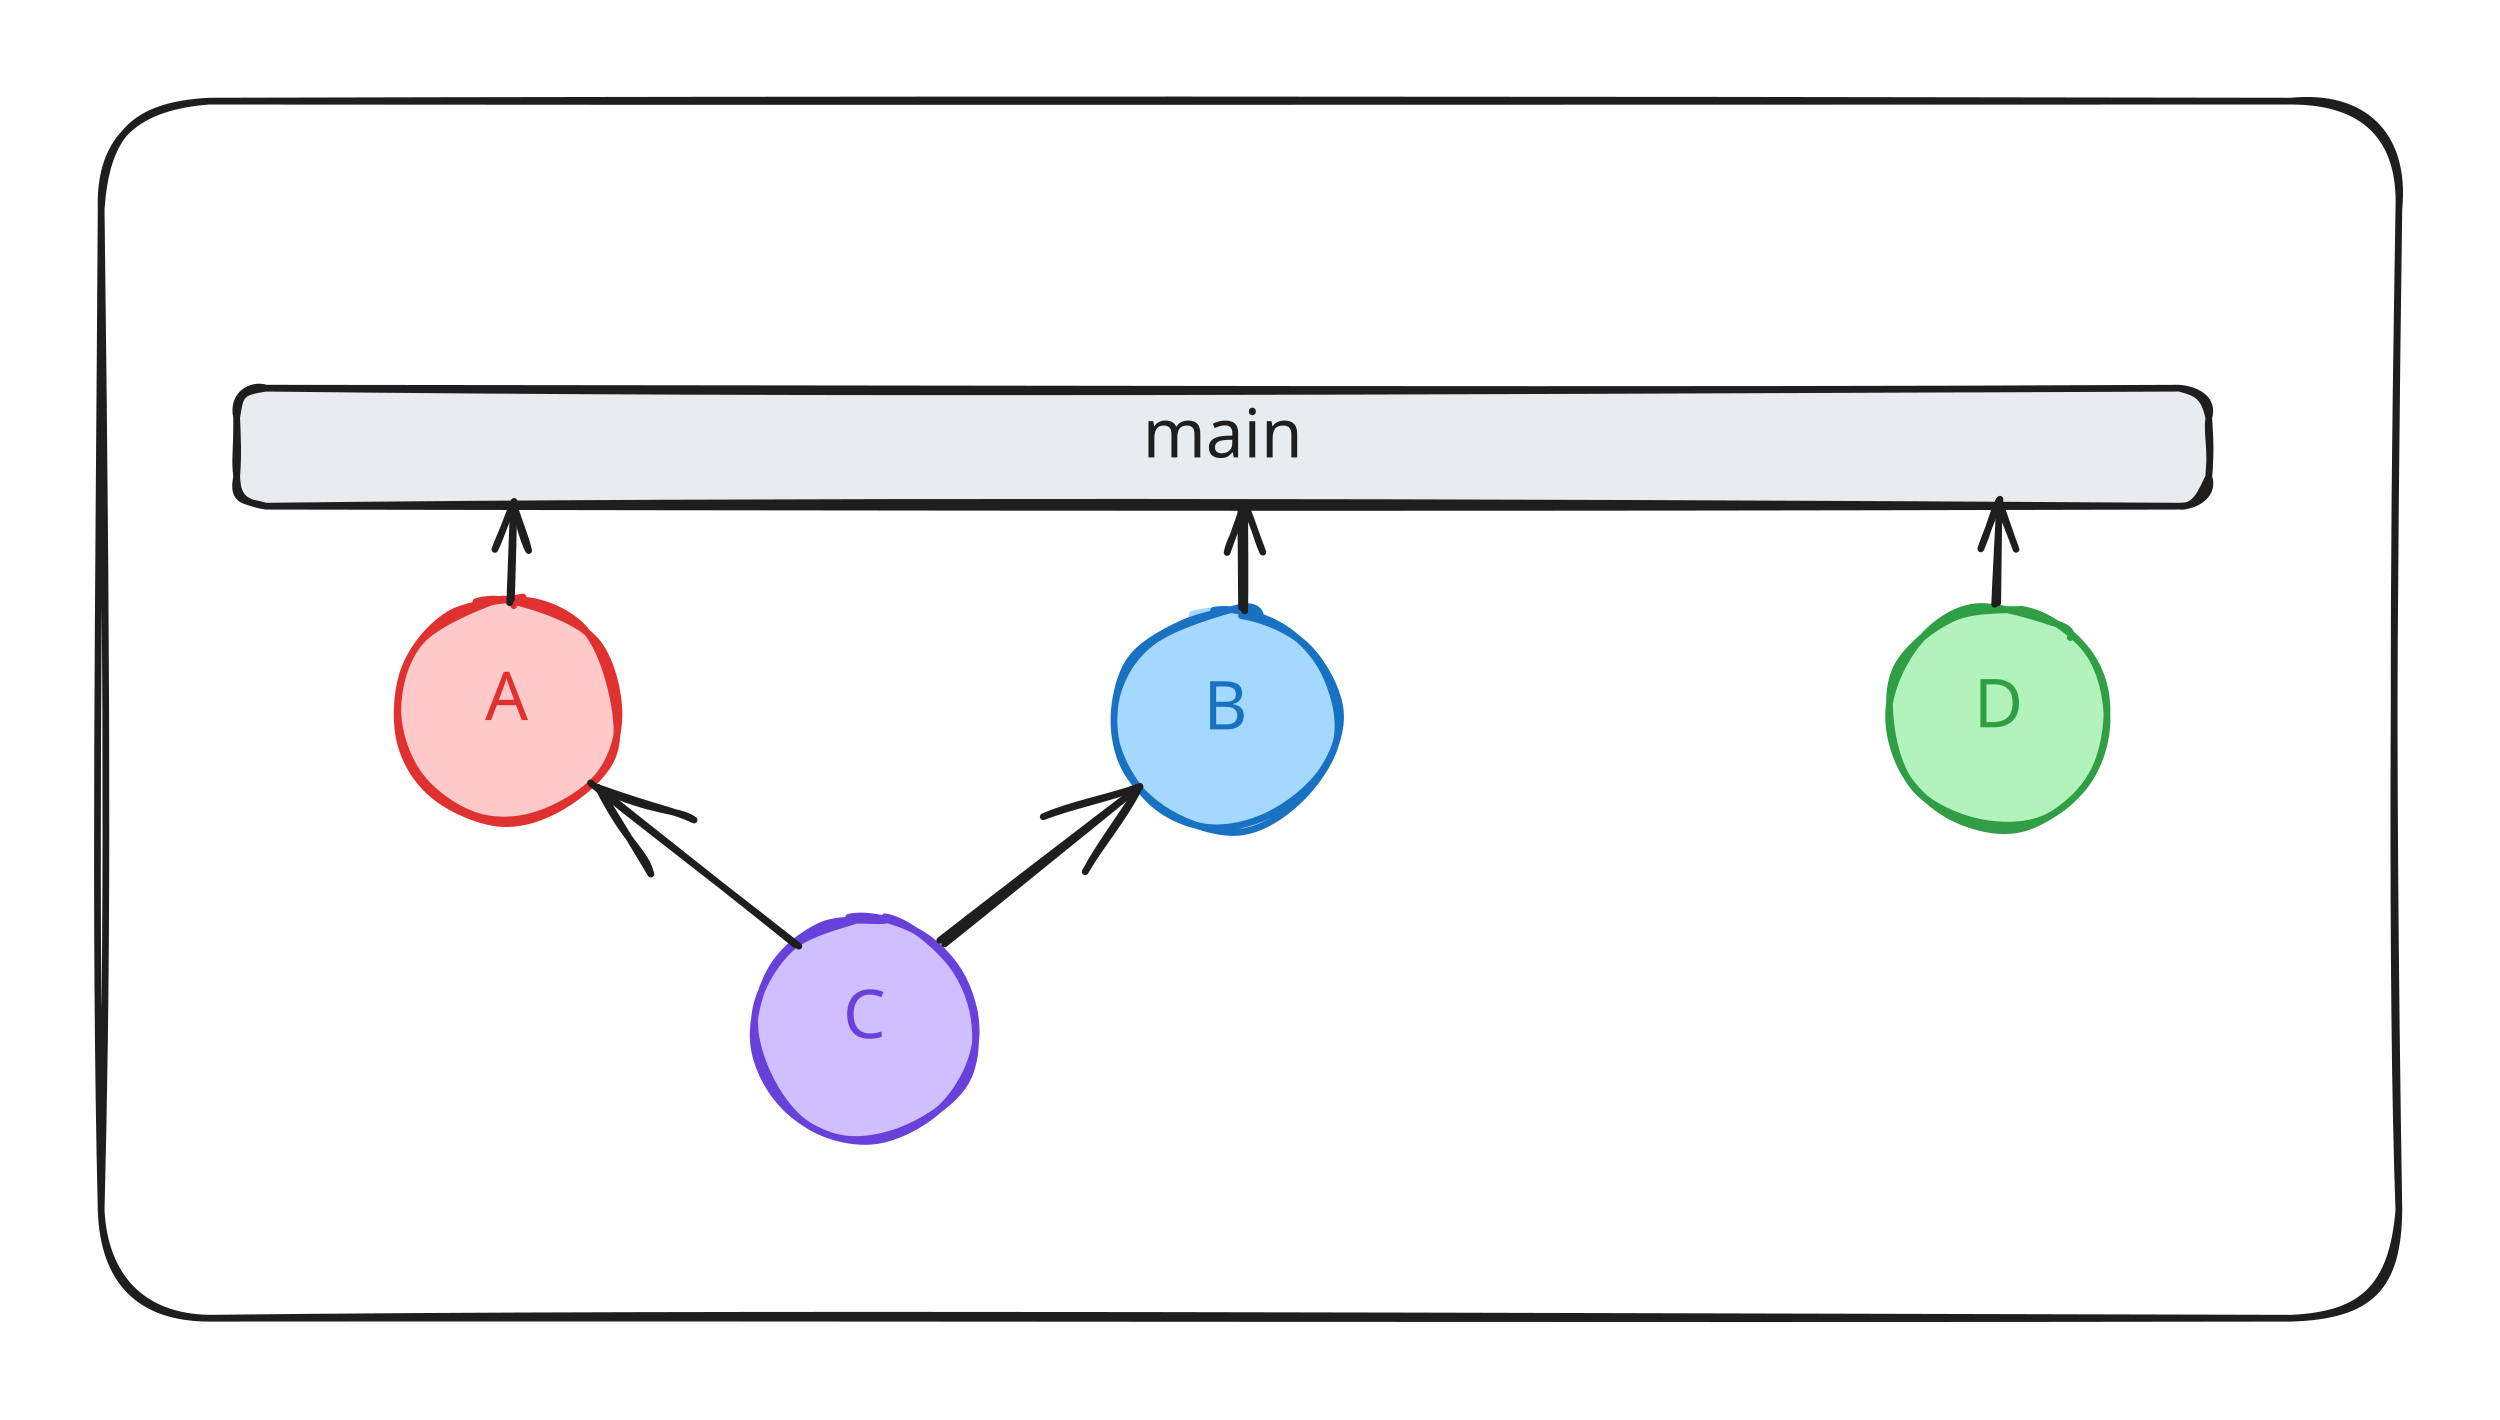
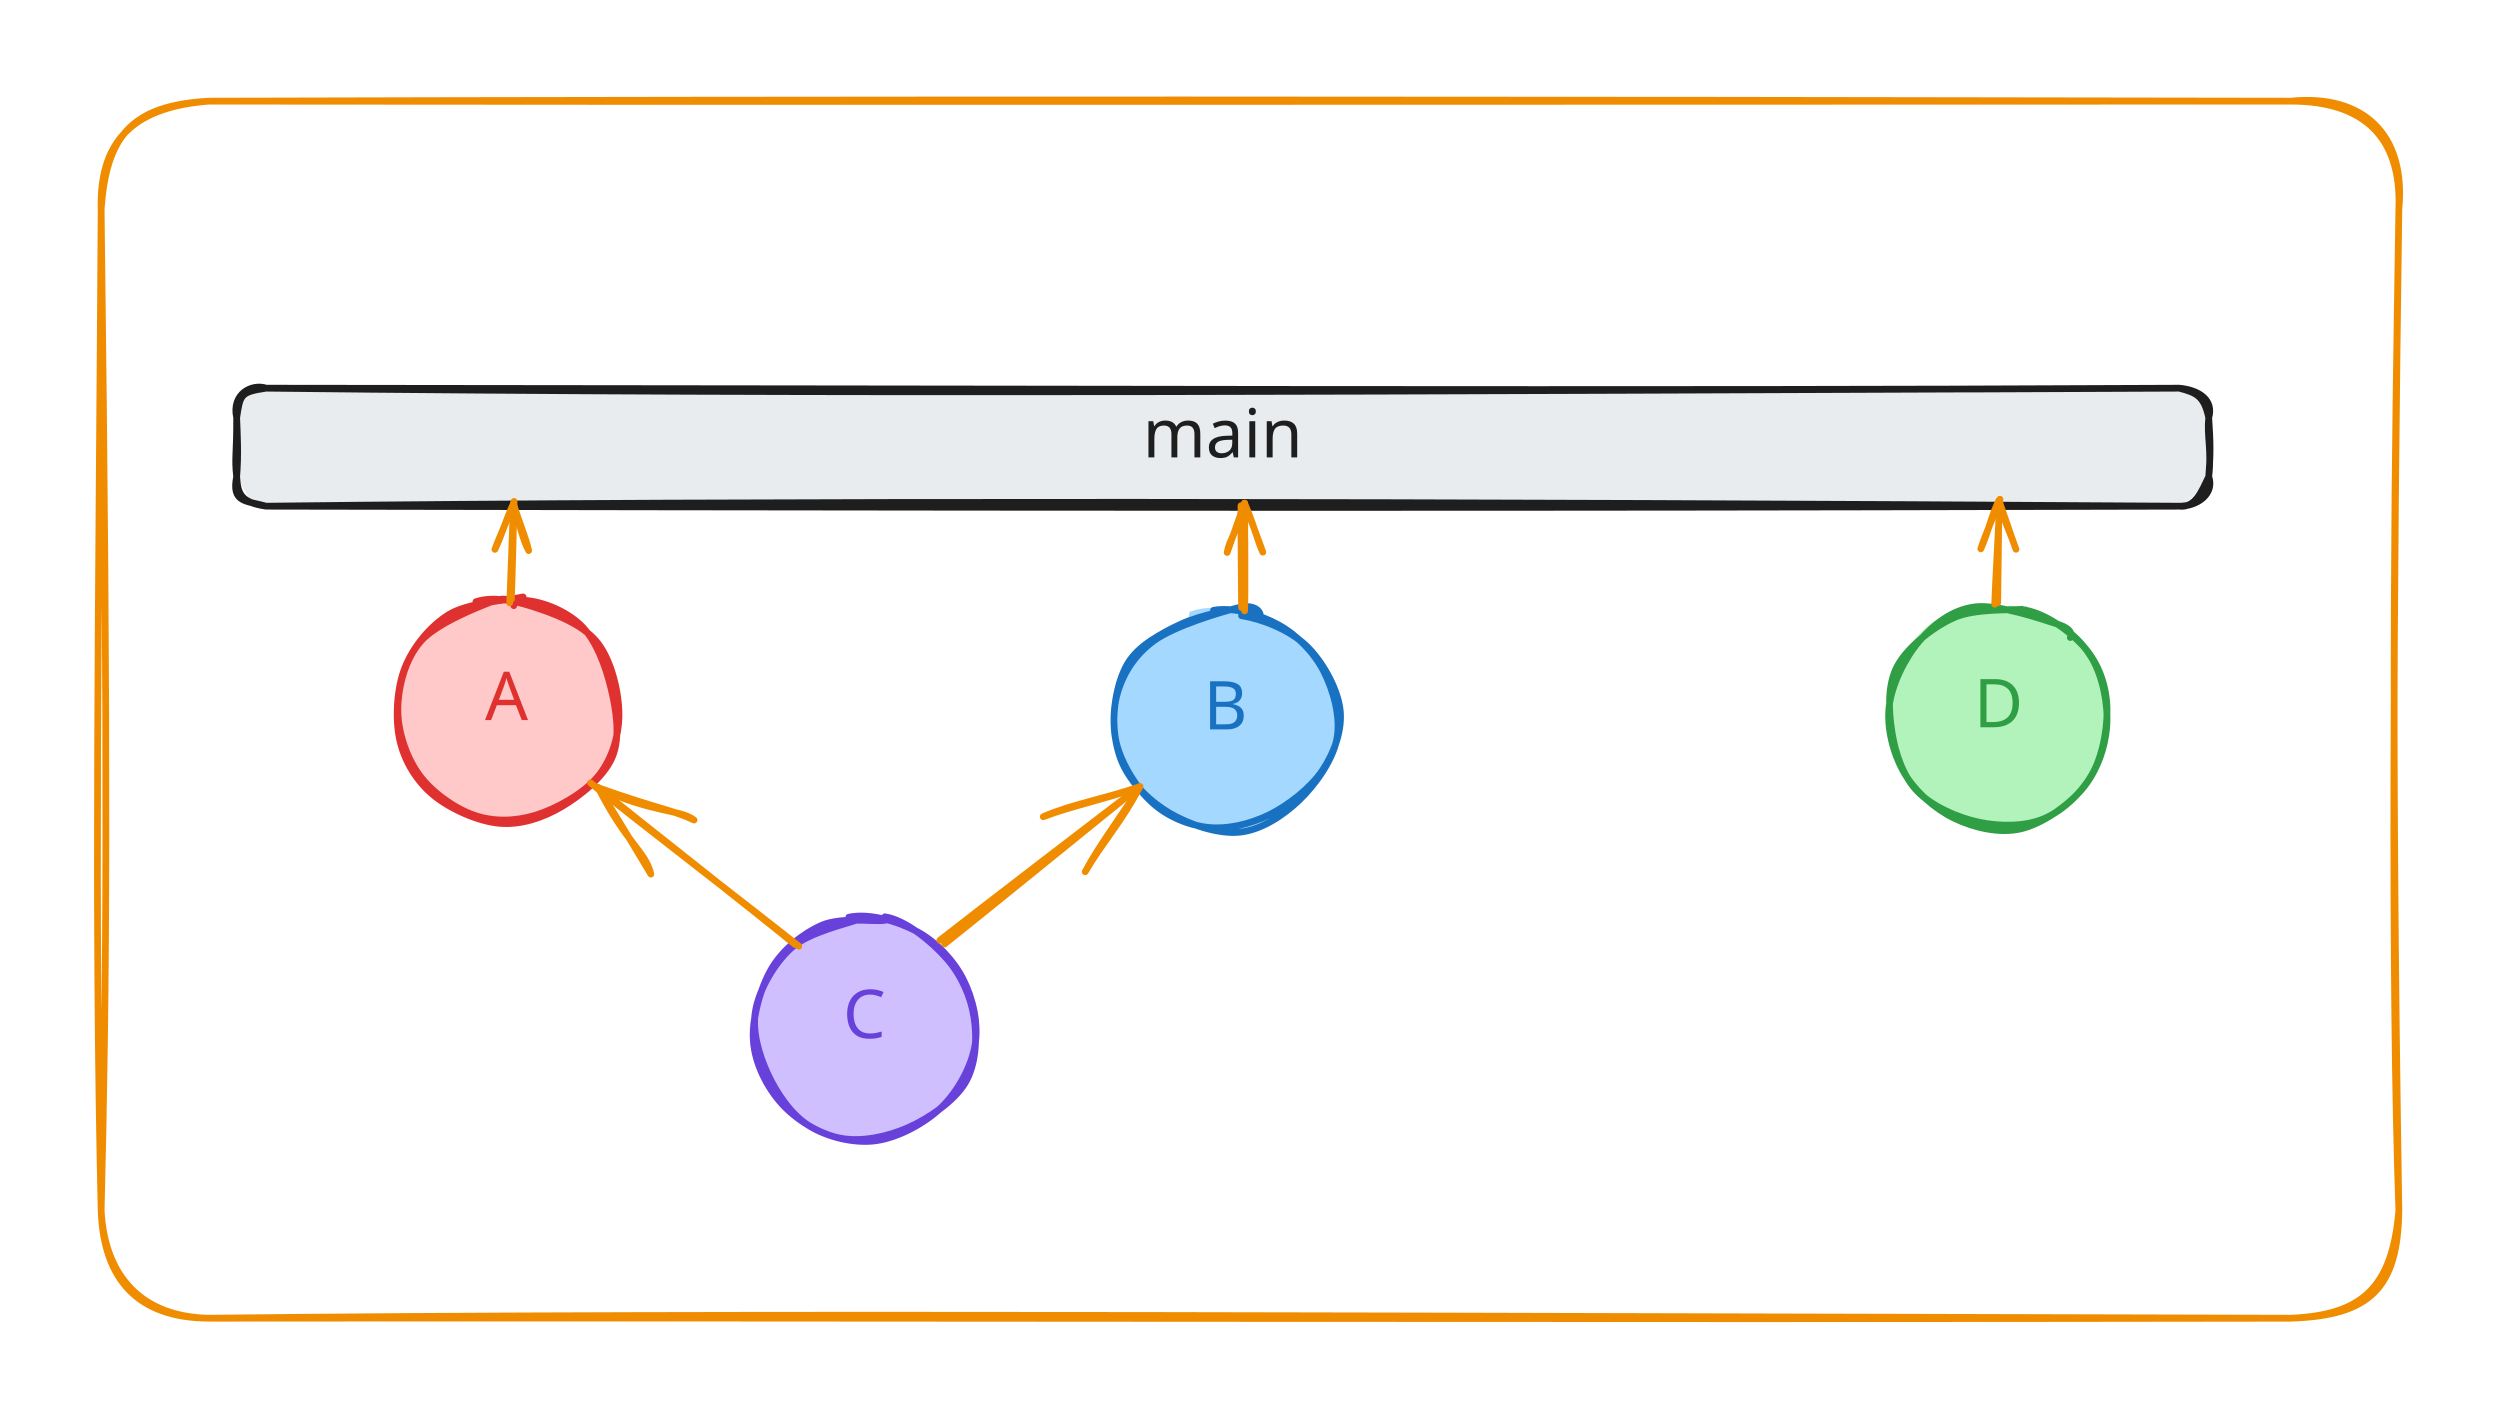
<svg xmlns="http://www.w3.org/2000/svg" version="1.1" viewBox="0 0 741.477 420.969" width="1482.953" height="841.938">
  
  eyJ2ZXJzaW9uIjoiMSIsImVuY29kaW5nIjoiYnN0cmluZyIsImNvbXByZXNzZWQiOnRydWUsImVuY29kZWQiOiJ4nOVbWXPaSFx1MDAxN333r3B5XuOe3pe8ecF74j1cdTAwMWXnqymXQFx1MDAwMjRcYolcdTAwMTHCmJnKf/+uZIxcdTAwMTZAlmOwcUauXCLQi3q755x7uzv/rq2vb0SjnrPxeX3DeWhYnmuH1nDjU5x+74R9N/Ahiya/+8EgbCQl21HU63/+/Xer10MtN6pcdTAwMDdBXHUwMDA3NYLuYzXHc7qOXHUwMDFm9aHg/+D3+vq/yWemodBpRJbf8pykQpKVtkWoKqZ+XHL8pF2imFx1MDAxNFRhyicl3P4utFx1MDAxNzk2ZDctr++kOXHSxtfuXHUwMDA12Vx1MDAwZfZ3nCPnXHUwMDAwe3JveN2Wx2mzTdfzLqORl3SrXHUwMDFmwOjTvH5cdTAwMTRcdTAwMDZcdTAwMWTnxrWj9tNcdTAwMTRk0ufVXG6DQavtO/14+GSSXHUwMDFh9KyGXHUwMDFijeI0jCepj3PweT1NeYBfklx1MDAxMSRccuFYUjHJiKtuXHUwMDEyTFx1MDAxMMZGSZHNeuzPTuBcdTAwMDVh3J/fiFx1MDAxM/+lPapbjU5cdTAwMGK65duTMlFo+f2eXHUwMDE1wjKl5YbjkUpNXHUwMDEwL7TRdtxWO4JMJjEyUqtM804y+URcdTAwMTLCmNQ6XHUwMDFkTNxo79BOXGbhz3TKQ6vrXHUwMDFjxlX8gedl5823x/P2ZDCpybBxyo90VHH5WsbU0lx1MDAxNlx1MDAwNj3berRcYqIo5kJzXHUwMDAyXHUwMDFkk5N8z/U7xea9oNFJjWgt09ZcdTAwMGKtl+m51mswzCqmL7BeaV2en/7VNp7fXHUwMDBlTy+ilpLnrb9X3HpcdTAwMTVBWlNNpoxXIK20wa803d9cdTAwMWPjNJzmtNnCMiNtNGdqltlO2yvD2lx1MDAxOPiQ72Svkzpp7YyRRc5DXG7NjEXcXHUwMDBm6ZXdXHR27k9cdTAwMWUu5V2d7J+esKONSblcdTAwMWbjb/PBoIxShrFFgSHXzyxcdTAwMGXwPFx1MDAxOEBcdTAwMGYwIUTQyiiYPeaVRoHhXHUwMDFjODQhn4JJjol8IVgopXFmkFwixiisMCOzqJxOYUJwxYUhRr9cdTAwMWVcdTAwMTK5jFx1MDAxN3C1MiB9hrzAPNNeXHUwMDA1fnTp/lx1MDAxMy9cdTAwMDbFudQ9q+t6o9xiJnZcdTAwMGJT2LVcXH8jl7rlua3YgjdcdTAwMWHQWyfMXHUwMDE5d+SChzQp0HVtO6tcdTAwMDJccmhcbl7nhIdVyDtcYt2W61ve1cyewLidg6eVXCIos1Z1q+/EuXG6LsWm43lurz9Tplx1MDAxOCfF1Cd8MjBXzjIz+Fx1MDAxYzzN5fbFMLDOvoyk7Zw6zePhl1x1MDAwZVtteFx1MDAwMjBcdTAwMTBjwlx1MDAxNIHJJTJcIoeWXCIqXHUwMDFkXHUwMDAwXHUwMDEzI+VcbtVsNkzDzHCsXHUwMDA04nP0aTprXHUwMDAySVwisZEs9Vx1MDAxOVx1MDAxNqhSdFkqZXdcdTAwMGVcdTAwMDbfdHNzXHUwMDEwPjyYi+PG4f63U5pRqU+zX/tYeX//puebPq53T2+PXHUwMDA3XHUwMDBmR9/6/d1avpWn9q0wXGaGL1M/XHLSY5atfmZcdTAwMWW4XGZcdTAwMDBLSqwrg2v2TK42uLhAXHUwMDEwp1x1MDAxOcwlNVRxnYOYVFxi89j3giBCS51Zi5+AWqlcdTAwMDBcdTAwMTKGXGJcYqBcdTAwMTGEKKJnoW5aXHUwMDAxKfiEXHUwMDA0VPk/pIBbS5K/Z2ShKH9bb6Z9RvFi6lx1MDAxMzw5hFx1MDAwM0rg6lx1MDAwMdpcdTAwMWbmYuBcdTAwMWPcj05Ojq5ObprmoPaX3FxcbXhcdTAwMDJcdTAwMDUhUdxa4OAsUvrMvoJRpEHLpc9cdTAwMTK2bs5cYs5+RvpcYlx1MDAxNpqB+0zTuflcYtqn/nH656pNuC+3d3S4X/tjUFx1MDAxM1W17/C8eYRH3fqRjb+bmnV3eebX3GraV/pefevhr7X2yET7XHUwMDFk3bpcdTAwMTV/XHUwMDBisrW3OE1cdTAwMTWMiyx8l6Gpc/dVaFx1MDAxY8RT8JMqo3b2XHUwMDEyrTZqhYq3VbjUmHONM5hIRNUgTaikXHUwMDE4PNpyUa1cdTAwMDDiclHlSDBcdTAwMTBVRrUkLN7mqVx1MDAxNFgyJqHX/6XAcntJsvqM4lx1MDAxNGV1+81kXHUwMDE1vKy5ukpcYsFcdTAwMWNjTNI2n8No48xqs+udnebR7flX+/5cdTAwMGW3vnlcdTAwMTerjVFCJEF6VlhpXHUwMDEwVrosrKRN43Berq112qT1+mK0lTFcdTAwMDZ4wFx1MDAxZkxaL5h3fdbYbV9cdTAwMDanp5JcdTAwMWadPCh5M6osgXvS+LXuTV905PfWjXNf+25fL0RcdTAwMDJcdTAwMTWDIFx1MDAwNzRIZ6H2tpuqXHUwMDA0XHUwMDE2U1xuobWqXGaw2ZO54lx1MDAwMNNcdTAwMTKBi1xuY1UwWixYXHUwMDBlZqCCXHUwMDA09LFCaFlcdTAwMDFu5SookFx1MDAwMFx1MDAxMTRYc65cdTAwMTK3uYpcblx1MDAwMkNcdTAwMWHQQaj2XjKYWCrRmVx1MDAxM6hly+DukmTwXHUwMDE5eSjK4O6bySAnc1VcdTAwMTB0gWOqaDpLz2HUZ/R2cHRcdTAwMWV+XHQ6yrlsX9z25Oh2tTGqKWhOflx1MDAwZjWpyGGq5TObq1JxYptyXHUwMDE1tHG9ubBcYpNcdTAwMWIpwS35YLurd3ff+c1Vy1xme6PoXHUwMDE4e/w6uHJ23yDCrCCDylx1MDAxMIGzUFtKJEjnIUzHXGZrOK6ugrPncrVcdTAwMTEmXGKSmGHDtVx1MDAxMlpIk1x1MDAwN1x1MDAxYfig4IJyI1x1MDAxZWNB+Vx1MDAxYbSViyBFWlx1MDAxOVx1MDAwM3JLgdZcdTAwMTjP3HwoXHUwMDE1QcpcdTAwMThmmi/A9XyFXGLibDC6bFx1MDAxMdxZklxiPiNcdTAwMGZFXHUwMDEx3FmsXGI+0sNcZnyaufgkIFx1MDAwMGCVxlQ//C8/XHJaTYAyhUyCXGJVXHUwMDE0QY3G/uJcdTAwMTKvb2FUaHqCRq5cdTAwMTBcdTAwMTbFSHRcZkuK4U8y/F5cdTAwMTHhUnZu+pFcdTAwMTVG265vu36rWMXx7TQn0+Xx9cUqh1x1MDAxOFx08lx1MDAxYoO4/1x1MDAxOGFcdTAwMGWONeVCY0M5XHUwMDAzYs6Ualm9eDhTs+BZ/Wgn6HbdXGJcdTAwMDZ8XHUwMDE2uH5U7GUygq1cdTAwMThpbceamnVcdTAwMThDNq9cYsle/Ma8o5F+W0+tNvkx+f7np5mlN6dcZitJzdhU+oa17L8v5lx1MDAwZjX3+FSDx1x1MDAxNl9cdTAwMDCtvo1U7u6sJn1ogiCKXHUwMDA1l1VoxWDGpzjEaK5cYlxiXHUwMDE4XHUwMDA2jSeFfi2OSIREXHUwMDE0tJpreFxiIyRtKSVcdTAwMTRcdTAwMTF7XCJaXGJcdTAwMGVBuSTZy3RPvKKUgpiXsKVcXFx1MDAwYn1cdTAwMDWv/Iy3Oo9X5rFHuT5n2GNcdTAwMTMjwlxmpUQxQVxyjTf5p9lcdTAwMDNJKVx0x8AyMJ9AMVNjr8Ro5fvHeUajOnYkjWSaSSWpZrM6RZXU8VU3QSnouvrQXHUwMDFjN9fk42dz2tpcdTAwMTfFeCWXhsFcImRsp9U9ppO7O3wyPKGHQ/+c3dp7dWmZ+mpTnlx1MDAxMlxm4YJjMlx1MDAxYTssitPc7Y1F01x1MDAxY0Yyf9U+XHJeXGaiwF6zdlx1MDAwZTRNXHUwMDAyrPfaN3hfZyn/slx1MDAwZlx1MDAwNO/iUsfPZmaVXHUwMDE3XHUwMDA154xkXHUwMDE34YxjKWTkXHUwMDA11yvLj+5XXHUwMDEyzkaBnk3fMFx1MDAxMWSpgU/ah/TaP1x1MDAwNl9cdPOZ/19FXHUwMDAwzVx1MDAxYlxmcvpcdTAwMGJjeFx1MDAwMU5cdTAwMDBcdTAwMDFth8iQgVx1MDAwZsA5zrjeJWHNL8JcdTAwMTY5msiY0sJUf26cQ+Kb+1pQVv2ooPx4cyVpglx1MDAxMMOQoFx1MDAxONxdiCBZZrBcdGFohFxyl0aD26s44fM3Ml9LXHUwMDFjXHUwMDA0XCJYxeFcdTAwMDHPW+Y2p7JEXHUwMDAyXHUwMDFkhYDBkKQzmVx1MDAwYqJPfGJcYsFcdTAwMTQ+Vo1PfuZ0+qV8Un5cdTAwMWGXXHUwMDBmdDC4s5xhzGNOXHUwMDExTNFMsV+bUObaWfxsTpvYPJ5ZXHUwMDFit7Bh9XqXXHUwMDExLPVkZcDkXFx7vD2dXHUwMDBlc+PedYbb5aBYXHUwMDFiT3dMXHUwMDE0TmKDP9Z+/Fx1MDAxZlmxpdwifQ==
  <defs>
    <style class="style-fonts">
      @font-face {
        font-family: "Virgil";
        src: url("https://unpkg.com/@excalidraw/excalidraw@undefined/dist/excalidraw-assets/Virgil.woff2");
      }
      @font-face {
        font-family: "Cascadia";
        src: url("https://unpkg.com/@excalidraw/excalidraw@undefined/dist/excalidraw-assets/Cascadia.woff2");
      }
      @font-face {
        font-family: "Assistant";
        src: url("https://unpkg.com/@excalidraw/excalidraw@undefined/dist/excalidraw-assets/Assistant-Regular.woff2");
      }
    </style>
  </defs>
  <rect x="0" y="0" width="741.477" height="420.969" fill="transparent" />
  <g stroke-linecap="round" transform="translate(30 30) rotate(0 340.7383 180.4844)">
-     <path d="M32 0 C220.28 -0.51, 409.69 -0.45, 649.48 0 M32 0 C179.81 0.14, 328.23 0.11, 649.48 0 M649.48 0 C671.26 -0.01, 682.32 10.82, 681.48 32 M649.48 0 C670.78 -2.13, 683.64 9.74, 681.48 32 M681.48 32 C680.38 104.25, 678.98 173.9, 681.48 328.97 M681.48 32 C679.85 148.49, 679.18 264.82, 681.48 328.97 M681.48 328.97 C679.53 352.28, 670.25 360.04, 649.48 360.97 M681.48 328.97 C681.22 352.05, 672.94 360.23, 649.48 360.97 M649.48 360.97 C415.33 360.49, 180.22 359.25, 32 360.97 M649.48 360.97 C435.35 361.37, 220.66 360.76, 32 360.97 M32 360.97 C12.29 360.62, 1.03 348.86, 0 328.97 M32 360.97 C11.27 360.92, 0.7 349.9, 0 328.97 M0 328.97 C-2.07 240.67, -0.72 152.24, 0 32 M0 328.97 C1.66 263.14, 2.1 197.64, 0 32 M0 32 C-0.62 10.11, 11.48 1.59, 32 0 M0 32 C1.58 10.6, 8.69 1.27, 32 0" stroke="#1e1e1e" stroke-width="2" fill="none" />
+     <path d="M32 0 C220.28 -0.51, 409.69 -0.45, 649.48 0 M32 0 C179.81 0.14, 328.23 0.11, 649.48 0 M649.48 0 C671.26 -0.01, 682.32 10.82, 681.48 32 M649.48 0 C670.78 -2.13, 683.64 9.74, 681.48 32 M681.48 32 C680.38 104.25, 678.98 173.9, 681.48 328.97 M681.48 32 C679.85 148.49, 679.18 264.82, 681.48 328.97 M681.48 328.97 C679.53 352.28, 670.25 360.04, 649.48 360.97 M681.48 328.97 C681.22 352.05, 672.94 360.23, 649.48 360.97 M649.48 360.97 C415.33 360.49, 180.22 359.25, 32 360.97 M649.48 360.97 C435.35 361.37, 220.66 360.76, 32 360.97 M32 360.97 C12.29 360.62, 1.03 348.86, 0 328.97 M32 360.97 C11.27 360.92, 0.7 349.9, 0 328.97 M0 328.97 C-2.07 240.67, -0.72 152.24, 0 32 M0 328.97 C1.66 263.14, 2.1 197.64, 0 32 M0 32 C-0.62 10.11, 11.48 1.59, 32 0 M0 32 C1.58 10.6, 8.69 1.27, 32 0" stroke="#f08c00" stroke-width="2" fill="none" />
  </g>
  <g stroke-linecap="round" transform="translate(70.19141 115.1309) rotate(0 292.4492 17.5)">
    <path d="M8.75 0 C147.69 0.49, 286.32 1.7, 576.15 0 C581.83 2.24, 584.27 4.94, 584.9 8.75 C582.45 10.08, 585.46 17.09, 584.9 26.25 C581.56 31.04, 579.41 33.4, 576.15 35 C412.31 35.47, 245.36 36.39, 8.75 35 C4.67 36.9, 2.42 29.81, 0 26.25 C0.28 23.13, 0.14 16.91, 0 8.75 C1.22 0.29, 3.78 -2.05, 8.75 0" stroke="none" stroke-width="0" fill="#e9ecef" />
    <path d="M8.75 0 C174.73 1.91, 341.32 0.88, 576.15 0 M8.75 0 C217.35 0.14, 426.45 0.84, 576.15 0 M576.15 0 C581.26 1.36, 583.52 2.27, 584.9 8.75 M576.15 0 C581.99 0.52, 586.43 3.52, 584.9 8.75 M584.9 8.75 C585.42 16.42, 585.41 19.91, 584.9 26.25 M584.9 8.75 C584.3 13.9, 585.81 18.33, 584.9 26.25 M584.9 26.25 C586.66 31.26, 581.63 35.03, 576.15 35 M584.9 26.25 C582.76 30.67, 580.95 35.53, 576.15 35 M576.15 35 C363.51 33.64, 150.46 33.3, 8.75 35 M576.15 35 C457.51 35.3, 338.86 35.65, 8.75 35 M8.75 35 C2.75 33.33, -1.57 33.99, 0 26.25 M8.75 35 C1.01 33.91, 0.34 31.12, 0 26.25 M0 26.25 C-0.65 20.74, 0.04 19.64, 0 8.75 M0 26.25 C0.54 19.82, 0.21 13.72, 0 8.75 M0 8.75 C-1.57 1.56, 4.69 -1.39, 8.75 0 M0 8.75 C1.08 1.89, 1.05 1.15, 8.75 0" stroke="#1e1e1e" stroke-width="2" fill="none" />
  </g>
  <g transform="translate(342.7806 120.1309) rotate(0 19.85999 12.5)">
    <text x="19.86" y="0" font-family="Virgil, Segoe UI Emoji" font-size="20px" fill="#1e1e1e" text-anchor="middle" style="white-space: pre;" direction="ltr" dominant-baseline="text-before-edge">main</text>
  </g>
  <g stroke-linecap="round" transform="translate(117.6445 177.9629) rotate(0 32.74219 32.74219)">
    <path d="M36.05 0.17 C42.16 0.06, 49.95 3.16, 54.57 7.48 C59.19 11.81, 62.21 19.69, 63.75 26.1 C65.28 32.51, 66.15 40.19, 63.78 45.95 C61.42 51.72, 55.31 57.57, 49.57 60.68 C43.84 63.78, 35.67 65.21, 29.37 64.6 C23.07 64, 16.37 61.31, 11.77 57.05 C7.17 52.79, 3.23 45.19, 1.77 39.04 C0.3 32.89, 0.76 25.98, 2.99 20.16 C5.22 14.34, 9.56 7.47, 15.13 4.11 C20.71 0.75, 32.61 0.61, 36.42 -0.02 C40.23 -0.66, 37.87 -0.21, 38 0.31 M38.06 -0.21 C44.15 0.36, 51.14 3.87, 55.78 8.52 C60.42 13.16, 64.67 20.93, 65.88 27.66 C67.09 34.39, 66.34 42.95, 63.04 48.91 C59.75 54.87, 52.17 60.56, 46.11 63.42 C40.05 66.28, 32.85 67.31, 26.69 66.08 C20.53 64.86, 13.63 60.65, 9.13 56.06 C4.63 51.47, 0.53 44.75, -0.32 38.56 C-1.17 32.37, 1.13 24.62, 4.01 18.91 C6.88 13.21, 11.26 7.58, 16.93 4.31 C22.61 1.05, 34.56 -0.37, 38.05 -0.68 C41.55 -1, 37.8 1.9, 37.91 2.44" stroke="none" stroke-width="0" fill="#ffc9c9" />
    <path d="M23.51 0.5 C29.22 -1.4, 36.66 0.64, 42.72 2.74 C48.78 4.84, 56.02 7.86, 59.89 13.09 C63.76 18.31, 65.98 27.53, 65.94 34.09 C65.89 40.64, 63.72 47.47, 59.61 52.42 C55.5 57.37, 47.4 61.9, 41.28 63.79 C35.16 65.68, 28.69 65.81, 22.89 63.78 C17.1 61.76, 10.29 56.89, 6.53 51.62 C2.78 46.35, 0.25 38.73, 0.36 32.15 C0.48 25.58, 2.52 17.46, 7.23 12.16 C11.93 6.86, 24.03 2.1, 28.61 0.35 C33.2 -1.4, 34.74 1.01, 34.74 1.67 M36.29 0.05 C42.3 -0.09, 49.98 3.05, 54.52 7.37 C59.06 11.69, 61.94 19.47, 63.52 25.98 C65.1 32.5, 66.43 40.58, 64 46.47 C61.56 52.36, 54.53 58.02, 48.93 61.31 C43.33 64.6, 36.77 66.81, 30.41 66.22 C24.05 65.63, 15.71 61.9, 10.8 57.78 C5.88 53.66, 2.31 47.78, 0.91 41.5 C-0.48 35.22, 0.01 26.3, 2.45 20.09 C4.88 13.89, 9.92 7.75, 15.51 4.29 C21.11 0.84, 32.6 0.08, 36.02 -0.64 C39.44 -1.36, 35.9 -0.53, 36.03 -0.03" stroke="#e03131" stroke-width="2" fill="none" />
  </g>
  <g transform="translate(143.6745 198.0529) rotate(0 6.559998 12.5)">
    <text x="6.56" y="0" font-family="Virgil, Segoe UI Emoji" font-size="20px" fill="#e03131" text-anchor="middle" style="white-space: pre;" direction="ltr" dominant-baseline="text-before-edge">A</text>
  </g>
  <g stroke-linecap="round" transform="translate(330.8711 180.7324) rotate(0 32.74219 32.74219)">
    <path d="M33.72 0.79 C39.88 0.57, 47.65 3.06, 52.58 6.97 C57.51 10.89, 61.55 18.21, 63.31 24.27 C65.08 30.34, 65.15 37.6, 63.16 43.37 C61.17 49.14, 56.7 55.23, 51.37 58.87 C46.05 62.5, 37.73 65.35, 31.2 65.16 C24.66 64.98, 17.15 61.45, 12.16 57.76 C7.18 54.07, 2.92 48.96, 1.3 43.03 C-0.33 37.09, 0.21 28.38, 2.41 22.16 C4.61 15.93, 8.84 9.44, 14.49 5.68 C20.15 1.93, 32.47 0.28, 36.33 -0.39 C40.19 -1.06, 37.76 1.13, 37.66 1.66 M21.99 0.75 C27.6 -1.56, 36.56 -0.23, 42.82 1.88 C49.07 3.99, 55.61 8.16, 59.52 13.41 C63.44 18.66, 66.43 27.03, 66.32 33.4 C66.21 39.78, 62.82 46.46, 58.87 51.66 C54.92 56.86, 48.88 62.68, 42.64 64.6 C36.39 66.53, 27.63 65.17, 21.39 63.21 C15.16 61.24, 8.79 57.97, 5.22 52.81 C1.66 47.65, -0.19 38.85, 0.01 32.24 C0.22 25.64, 2.53 18.15, 6.43 13.18 C10.33 8.22, 20.91 4.15, 23.42 2.46 C25.92 0.76, 21.55 2.41, 21.46 3.03" stroke="none" stroke-width="0" fill="#a5d8ff" />
    <path d="M29.04 0.29 C34.84 -0.81, 42.87 1.57, 48.31 4.58 C53.76 7.58, 58.82 12.71, 61.71 18.34 C64.59 23.98, 66.85 31.99, 65.64 38.37 C64.42 44.75, 59.25 52, 54.43 56.62 C49.61 61.24, 43.11 65.47, 36.71 66.1 C30.3 66.73, 21.77 63.79, 16 60.41 C10.24 57.03, 4.74 51.61, 2.12 45.83 C-0.49 40.06, -1.22 31.83, 0.32 25.74 C1.86 19.65, 5.36 13.68, 11.37 9.31 C17.38 4.93, 31.13 0.79, 36.38 -0.49 C41.64 -1.78, 42.99 1.06, 42.91 1.61 M37.36 1.88 C43.52 2.85, 51.59 6.1, 56.46 10.7 C61.33 15.3, 65.76 23.33, 66.57 29.51 C67.39 35.68, 64.85 42.5, 61.36 47.73 C57.86 52.96, 51.31 58.08, 45.62 60.9 C39.93 63.72, 33.1 65.32, 27.22 64.64 C21.34 63.95, 14.88 61.24, 10.33 56.8 C5.77 52.36, 1.04 44.76, -0.1 37.99 C-1.24 31.23, 0.25 21.83, 3.5 16.22 C6.76 10.62, 13.57 7.18, 19.42 4.37 C25.27 1.57, 35.3 -0.12, 38.6 -0.63 C41.9 -1.13, 39.22 0.68, 39.21 1.33" stroke="#1971c2" stroke-width="2" fill="none" />
  </g>
  <g transform="translate(356.1911 200.8224) rotate(0 7.269997 12.5)">
    <text x="7.27" y="0" font-family="Virgil, Segoe UI Emoji" font-size="20px" fill="#1971c2" text-anchor="middle" style="white-space: pre;" direction="ltr" dominant-baseline="text-before-edge">B</text>
  </g>
  <g stroke-linecap="round" transform="translate(560.1445 180.0879) rotate(0 32.74219 32.74219)">
    <path d="M34.93 0.81 C41.1 0.49, 48.56 2.9, 53.39 6.62 C58.21 10.34, 62.36 16.9, 63.88 23.12 C65.41 29.34, 64.63 37.82, 62.55 43.95 C60.46 50.08, 56.44 56.43, 51.36 59.93 C46.28 63.42, 38.56 65.05, 32.09 64.91 C25.62 64.78, 17.6 63.13, 12.55 59.09 C7.5 55.06, 3.65 46.89, 1.81 40.7 C-0.04 34.51, -0.58 27.81, 1.47 21.94 C3.52 16.08, 8.4 9.05, 14.12 5.51 C19.84 1.96, 31.84 1.38, 35.79 0.68 C39.73 -0.01, 37.59 1.05, 37.77 1.35 M35.37 -0.46 C41.63 -0.34, 50.32 4.94, 54.97 9.23 C59.63 13.52, 62.09 19.54, 63.3 25.28 C64.52 31.02, 64.68 37.96, 62.25 43.68 C59.82 49.4, 53.96 56.14, 48.73 59.59 C43.5 63.04, 36.91 64.82, 30.88 64.36 C24.86 63.9, 17.56 60.69, 12.57 56.84 C7.57 52.98, 2.68 47.36, 0.91 41.22 C-0.86 35.08, -0.32 26.27, 1.96 19.99 C4.23 13.71, 9.06 6.65, 14.56 3.52 C20.06 0.4, 31.49 1.75, 34.96 1.22 C38.42 0.69, 35.27 0.08, 35.34 0.36" stroke="none" stroke-width="0" fill="#b2f2bb" />
    <path d="M46.21 3.22 C52 5.3, 57.36 10, 60.44 15.38 C63.52 20.75, 65.2 29.07, 64.69 35.49 C64.19 41.91, 61.68 48.85, 57.43 53.89 C53.19 58.93, 45.52 64.27, 39.22 65.74 C32.92 67.21, 25.38 65.43, 19.63 62.69 C13.88 59.94, 7.96 54.79, 4.71 49.27 C1.47 43.75, -0.58 36.08, 0.15 29.55 C0.88 23.01, 4.85 15, 9.1 10.06 C13.35 5.12, 18.82 0.73, 25.67 -0.1 C32.51 -0.94, 45.46 3.54, 50.16 5.05 C54.86 6.57, 54.22 8.51, 53.88 9 M39.41 0.72 C45.74 1.32, 53.25 6.68, 57.46 11.23 C61.67 15.78, 64.13 21.73, 64.67 28.01 C65.21 34.29, 63.79 43.15, 60.71 48.92 C57.64 54.7, 51.9 60.2, 46.22 62.66 C40.54 65.13, 32.93 65.08, 26.65 63.73 C20.37 62.39, 12.81 59.02, 8.53 54.59 C4.26 50.16, 2 43.33, 1.01 37.14 C0.02 30.95, -0.45 23.11, 2.6 17.44 C5.65 11.78, 13.14 5.94, 19.31 3.14 C25.47 0.33, 36.49 0.94, 39.59 0.63 C42.69 0.32, 38.07 0.7, 37.91 1.25" stroke="#2f9e44" stroke-width="2" fill="none" />
  </g>
  <g transform="translate(584.9345 200.1779) rotate(0 7.799995 12.5)">
    <text x="7.8" y="0" font-family="Virgil, Segoe UI Emoji" font-size="20px" fill="#2f9e44" text-anchor="middle" style="white-space: pre;" direction="ltr" dominant-baseline="text-before-edge">D</text>
  </g>
  <g stroke-linecap="round" transform="translate(223.7617 272.2793) rotate(0 32.74219 32.74219)">
    <path d="M18.28 2.96 C23.49 -0.24, 31.85 -0.68, 38.32 0.54 C44.79 1.76, 52.63 5.59, 57.12 10.29 C61.61 15, 64.35 22.63, 65.26 28.77 C66.17 34.91, 65.72 41.61, 62.59 47.12 C59.46 52.63, 52.55 58.74, 46.49 61.85 C40.44 64.95, 32.35 66.71, 26.27 65.74 C20.19 64.76, 14.29 60.84, 9.99 56.01 C5.69 51.18, 1.53 43.15, 0.47 36.76 C-0.59 30.37, -0.16 23.56, 3.64 17.66 C7.44 11.76, 18.98 4.15, 23.28 1.37 C27.58 -1.41, 29.29 0.41, 29.42 0.99 M20.99 1.1 C26.91 -1.49, 36.37 -0.71, 42.81 1.48 C49.25 3.67, 55.68 9.28, 59.64 14.24 C63.61 19.2, 66.4 25.22, 66.59 31.22 C66.79 37.22, 64.82 44.72, 60.81 50.24 C56.81 55.77, 48.79 62.23, 42.54 64.35 C36.29 66.47, 29.45 64.84, 23.32 62.99 C17.18 61.13, 9.86 58.02, 5.73 53.21 C1.61 48.39, -1.39 40.55, -1.44 34.11 C-1.5 27.68, 1.69 19.79, 5.42 14.58 C9.15 9.37, 17.9 4.77, 20.96 2.84 C24.02 0.91, 23.55 2.67, 23.75 3.01" stroke="none" stroke-width="0" fill="#d0bfff" />
    <path d="M28 -0.25 C34.12 -1.55, 42.68 0.99, 48.34 4.07 C53.99 7.14, 59.09 12.59, 61.93 18.19 C64.78 23.79, 66.51 31.36, 65.43 37.69 C64.36 44.01, 60.37 51.39, 55.49 56.12 C50.6 60.84, 42.66 65.12, 36.11 66.04 C29.57 66.96, 21.59 64.96, 16.22 61.63 C10.85 58.3, 6.53 51.84, 3.89 46.08 C1.26 40.31, -0.81 33.29, 0.4 27.06 C1.61 20.83, 6.07 13.13, 11.12 8.7 C16.18 4.27, 26.97 1.83, 30.73 0.47 C34.49 -0.88, 33.75 0.1, 33.68 0.59 M38.69 -0.37 C44.86 0.58, 52.61 7.01, 57.02 12.02 C61.43 17.03, 64.24 23.55, 65.15 29.7 C66.06 35.86, 65.74 43.53, 62.47 48.94 C59.2 54.36, 51.68 59.45, 45.51 62.18 C39.35 64.9, 31.71 66.49, 25.47 65.29 C19.22 64.1, 12.34 59.79, 8.05 55.02 C3.76 50.24, 0.2 43.32, -0.3 36.65 C-0.79 29.99, 1.71 20.77, 5.09 15.01 C8.48 9.26, 14.52 4.5, 20.02 2.12 C25.52 -0.26, 35.03 1.04, 38.09 0.75 C41.14 0.46, 38.32 -0.02, 38.34 0.39" stroke="#6741d9" stroke-width="2" fill="none" />
  </g>
  <g transform="translate(249.9117 292.3693) rotate(0 6.439995 12.5)">
    <text x="6.44" y="0" font-family="Virgil, Segoe UI Emoji" font-size="20px" fill="#6741d9" text-anchor="middle" style="white-space: pre;" direction="ltr" dominant-baseline="text-before-edge">C</text>
  </g>
  <g stroke-linecap="round">
    <g transform="translate(236.2109 279.4824) rotate(0 -30.11719 -23.52539)">
-       <path d="M0.72 1.14 C-9.29 -6.85, -51.09 -39.05, -61.06 -47.28 M-0.36 0.69 C-9.9 -7.18, -48.96 -37.83, -58.78 -45.86" stroke="#1e1e1e" stroke-width="2" fill="none" />
+       <path d="M0.72 1.14 C-9.29 -6.85, -51.09 -39.05, -61.06 -47.28 M-0.36 0.69 C-9.9 -7.18, -48.96 -37.83, -58.78 -45.86" stroke="#f08c00" stroke-width="2" fill="none" />
    </g>
    <g transform="translate(236.2109 279.4824) rotate(0 -30.11719 -23.52539)">
-       <path d="M-30.36 -36.27 C-34.6 -39.53, -42.96 -38.33, -58.78 -45.86 M-30.36 -36.27 C-36.64 -39.26, -41.31 -39.61, -58.78 -45.86" stroke="#1e1e1e" stroke-width="2" fill="none" />
+       <path d="M-30.36 -36.27 C-34.6 -39.53, -42.96 -38.33, -58.78 -45.86 M-30.36 -36.27 C-36.64 -39.26, -41.31 -39.61, -58.78 -45.86" stroke="#f08c00" stroke-width="2" fill="none" />
    </g>
    <g transform="translate(236.2109 279.4824) rotate(0 -30.11719 -23.52539)">
-       <path d="M-43.17 -20.24 C-44.76 -27.01, -50.38 -29.24, -58.78 -45.86 M-43.17 -20.24 C-46.93 -26.48, -48.99 -30.09, -58.78 -45.86" stroke="#1e1e1e" stroke-width="2" fill="none" />
+       <path d="M-43.17 -20.24 C-44.76 -27.01, -50.38 -29.24, -58.78 -45.86 M-43.17 -20.24 C-46.93 -26.48, -48.99 -30.09, -58.78 -45.86" stroke="#f08c00" stroke-width="2" fill="none" />
    </g>
  </g>
  <mask />
  <g stroke-linecap="round">
    <g transform="translate(280.1171 279.9945) rotate(0 28.11167 -22.80193)">
-       <path d="M0.06 -0.04 C9.33 -7.37, 46.21 -37.38, 55.57 -44.92 M-1.37 -1.11 C8.3 -8.69, 48.47 -39.56, 57.95 -46.68" stroke="#1e1e1e" stroke-width="2" fill="none" />
+       <path d="M0.06 -0.04 C9.33 -7.37, 46.21 -37.38, 55.57 -44.92 M-1.37 -1.11 C8.3 -8.69, 48.47 -39.56, 57.95 -46.68" stroke="#f08c00" stroke-width="2" fill="none" />
    </g>
    <g transform="translate(280.1171 279.9945) rotate(0 28.11167 -22.80193)">
-       <path d="M41.74 -21.44 C46.66 -29.98, 52.66 -36.35, 57.95 -46.68 M41.74 -21.44 C46.33 -30, 52.04 -37.15, 57.95 -46.68" stroke="#1e1e1e" stroke-width="2" fill="none" />
+       <path d="M41.74 -21.44 C46.66 -29.98, 52.66 -36.35, 57.95 -46.68 M41.74 -21.44 C46.33 -30, 52.04 -37.15, 57.95 -46.68" stroke="#f08c00" stroke-width="2" fill="none" />
    </g>
    <g transform="translate(280.1171 279.9945) rotate(0 28.11167 -22.80193)">
-       <path d="M29.3 -37.76 C37.77 -41.49, 47.44 -43.03, 57.95 -46.68 M29.3 -37.76 C38.06 -41.12, 47.82 -42.94, 57.95 -46.68" stroke="#1e1e1e" stroke-width="2" fill="none" />
+       <path d="M29.3 -37.76 C37.77 -41.49, 47.44 -43.03, 57.95 -46.68 M29.3 -37.76 C38.06 -41.12, 47.82 -42.94, 57.95 -46.68" stroke="#f08c00" stroke-width="2" fill="none" />
    </g>
  </g>
  <mask />
  <g stroke-linecap="round">
    <g transform="translate(151.3164 178.084) rotate(0 0.3203125 -14.63867)">
-       <path d="M0.35 -0.33 C0.57 -5.18, 1.03 -24.54, 1.14 -29.37 M-0.13 0.69 C0.08 -4.06, 0.8 -23.82, 0.97 -28.72" stroke="#1e1e1e" stroke-width="2" fill="none" />
+       <path d="M0.35 -0.33 C0.57 -5.18, 1.03 -24.54, 1.14 -29.37 M-0.13 0.69 C0.08 -4.06, 0.8 -23.82, 0.97 -28.72" stroke="#f08c00" stroke-width="2" fill="none" />
    </g>
    <g transform="translate(151.3164 178.084) rotate(0 0.3203125 -14.63867)">
-       <path d="M5.48 -14.79 C3.87 -17.84, 2.97 -21.7, 0.97 -28.72 M5.48 -14.79 C4.54 -18.99, 2.65 -23.05, 0.97 -28.72" stroke="#1e1e1e" stroke-width="2" fill="none" />
+       <path d="M5.48 -14.79 C3.87 -17.84, 2.97 -21.7, 0.97 -28.72 M5.48 -14.79 C4.54 -18.99, 2.65 -23.05, 0.97 -28.72" stroke="#f08c00" stroke-width="2" fill="none" />
    </g>
    <g transform="translate(151.3164 178.084) rotate(0 0.3203125 -14.63867)">
-       <path d="M-4.53 -15.15 C-3.46 -18.13, -1.68 -21.9, 0.97 -28.72 M-4.53 -15.15 C-2.55 -19.29, -1.5 -23.24, 0.97 -28.72" stroke="#1e1e1e" stroke-width="2" fill="none" />
+       <path d="M-4.53 -15.15 C-3.46 -18.13, -1.68 -21.9, 0.97 -28.72 M-4.53 -15.15 C-2.55 -19.29, -1.5 -23.24, 0.97 -28.72" stroke="#f08c00" stroke-width="2" fill="none" />
    </g>
  </g>
  <mask />
  <g stroke-linecap="round">
    <g transform="translate(368.4336 180.5254) rotate(0 0 -15.49023)">
-       <path d="M-0.2 -0.36 C-0.19 -5.47, -0.47 -25.45, -0.36 -30.53 M0.71 0.65 C0.92 -4.62, 0.75 -26.13, 0.7 -31.27" stroke="#1e1e1e" stroke-width="2" fill="none" />
+       <path d="M-0.2 -0.36 C-0.19 -5.47, -0.47 -25.45, -0.36 -30.53 M0.71 0.65 C0.92 -4.62, 0.75 -26.13, 0.7 -31.27" stroke="#f08c00" stroke-width="2" fill="none" />
    </g>
    <g transform="translate(368.4336 180.5254) rotate(0 0 -15.49023)">
-       <path d="M6.11 -16.76 C4.33 -20.63, 4.21 -22.83, 0.7 -31.27 M6.11 -16.76 C4.37 -21.57, 2.67 -26.16, 0.7 -31.27" stroke="#1e1e1e" stroke-width="2" fill="none" />
+       <path d="M6.11 -16.76 C4.33 -20.63, 4.21 -22.83, 0.7 -31.27 M6.11 -16.76 C4.37 -21.57, 2.67 -26.16, 0.7 -31.27" stroke="#f08c00" stroke-width="2" fill="none" />
    </g>
    <g transform="translate(368.4336 180.5254) rotate(0 0 -15.49023)">
-       <path d="M-4.48 -16.67 C-3.8 -20.55, -1.47 -22.77, 0.7 -31.27 M-4.48 -16.67 C-2.79 -21.55, -1.06 -26.17, 0.7 -31.27" stroke="#1e1e1e" stroke-width="2" fill="none" />
+       <path d="M-4.48 -16.67 C-3.8 -20.55, -1.47 -22.77, 0.7 -31.27 M-4.48 -16.67 C-2.79 -21.55, -1.06 -26.17, 0.7 -31.27" stroke="#f08c00" stroke-width="2" fill="none" />
    </g>
  </g>
  <mask />
  <g stroke-linecap="round">
    <g transform="translate(591.8293 179.1045) rotate(0 0.5287222 -15.26024)">
-       <path d="M-0.22 0.11 C-0.08 -5.03, 1.1 -25.91, 1.34 -31.04 M0.67 -0.32 C0.71 -5.39, 1.01 -25.64, 1.05 -30.6" stroke="#1e1e1e" stroke-width="2" fill="none" />
+       <path d="M-0.22 0.11 C-0.08 -5.03, 1.1 -25.91, 1.34 -31.04 M0.67 -0.32 C0.71 -5.39, 1.01 -25.64, 1.05 -30.6" stroke="#f08c00" stroke-width="2" fill="none" />
    </g>
    <g transform="translate(591.8293 179.1045) rotate(0 0.5287222 -15.26024)">
-       <path d="M6.1 -16.19 C4.26 -21.55, 1.39 -27.49, 1.05 -30.6 M6.1 -16.19 C4.53 -20.36, 3.4 -23.98, 1.05 -30.6" stroke="#1e1e1e" stroke-width="2" fill="none" />
+       <path d="M6.1 -16.19 C4.26 -21.55, 1.39 -27.49, 1.05 -30.6 M6.1 -16.19 C4.53 -20.36, 3.4 -23.98, 1.05 -30.6" stroke="#f08c00" stroke-width="2" fill="none" />
    </g>
    <g transform="translate(591.8293 179.1045) rotate(0 0.5287222 -15.26024)">
-       <path d="M-4.34 -16.32 C-2.02 -21.6, -0.74 -27.49, 1.05 -30.6 M-4.34 -16.32 C-3.02 -20.49, -1.26 -24.07, 1.05 -30.6" stroke="#1e1e1e" stroke-width="2" fill="none" />
+       <path d="M-4.34 -16.32 C-2.02 -21.6, -0.74 -27.49, 1.05 -30.6 M-4.34 -16.32 C-3.02 -20.49, -1.26 -24.07, 1.05 -30.6" stroke="#f08c00" stroke-width="2" fill="none" />
    </g>
  </g>
  <mask />
</svg>
